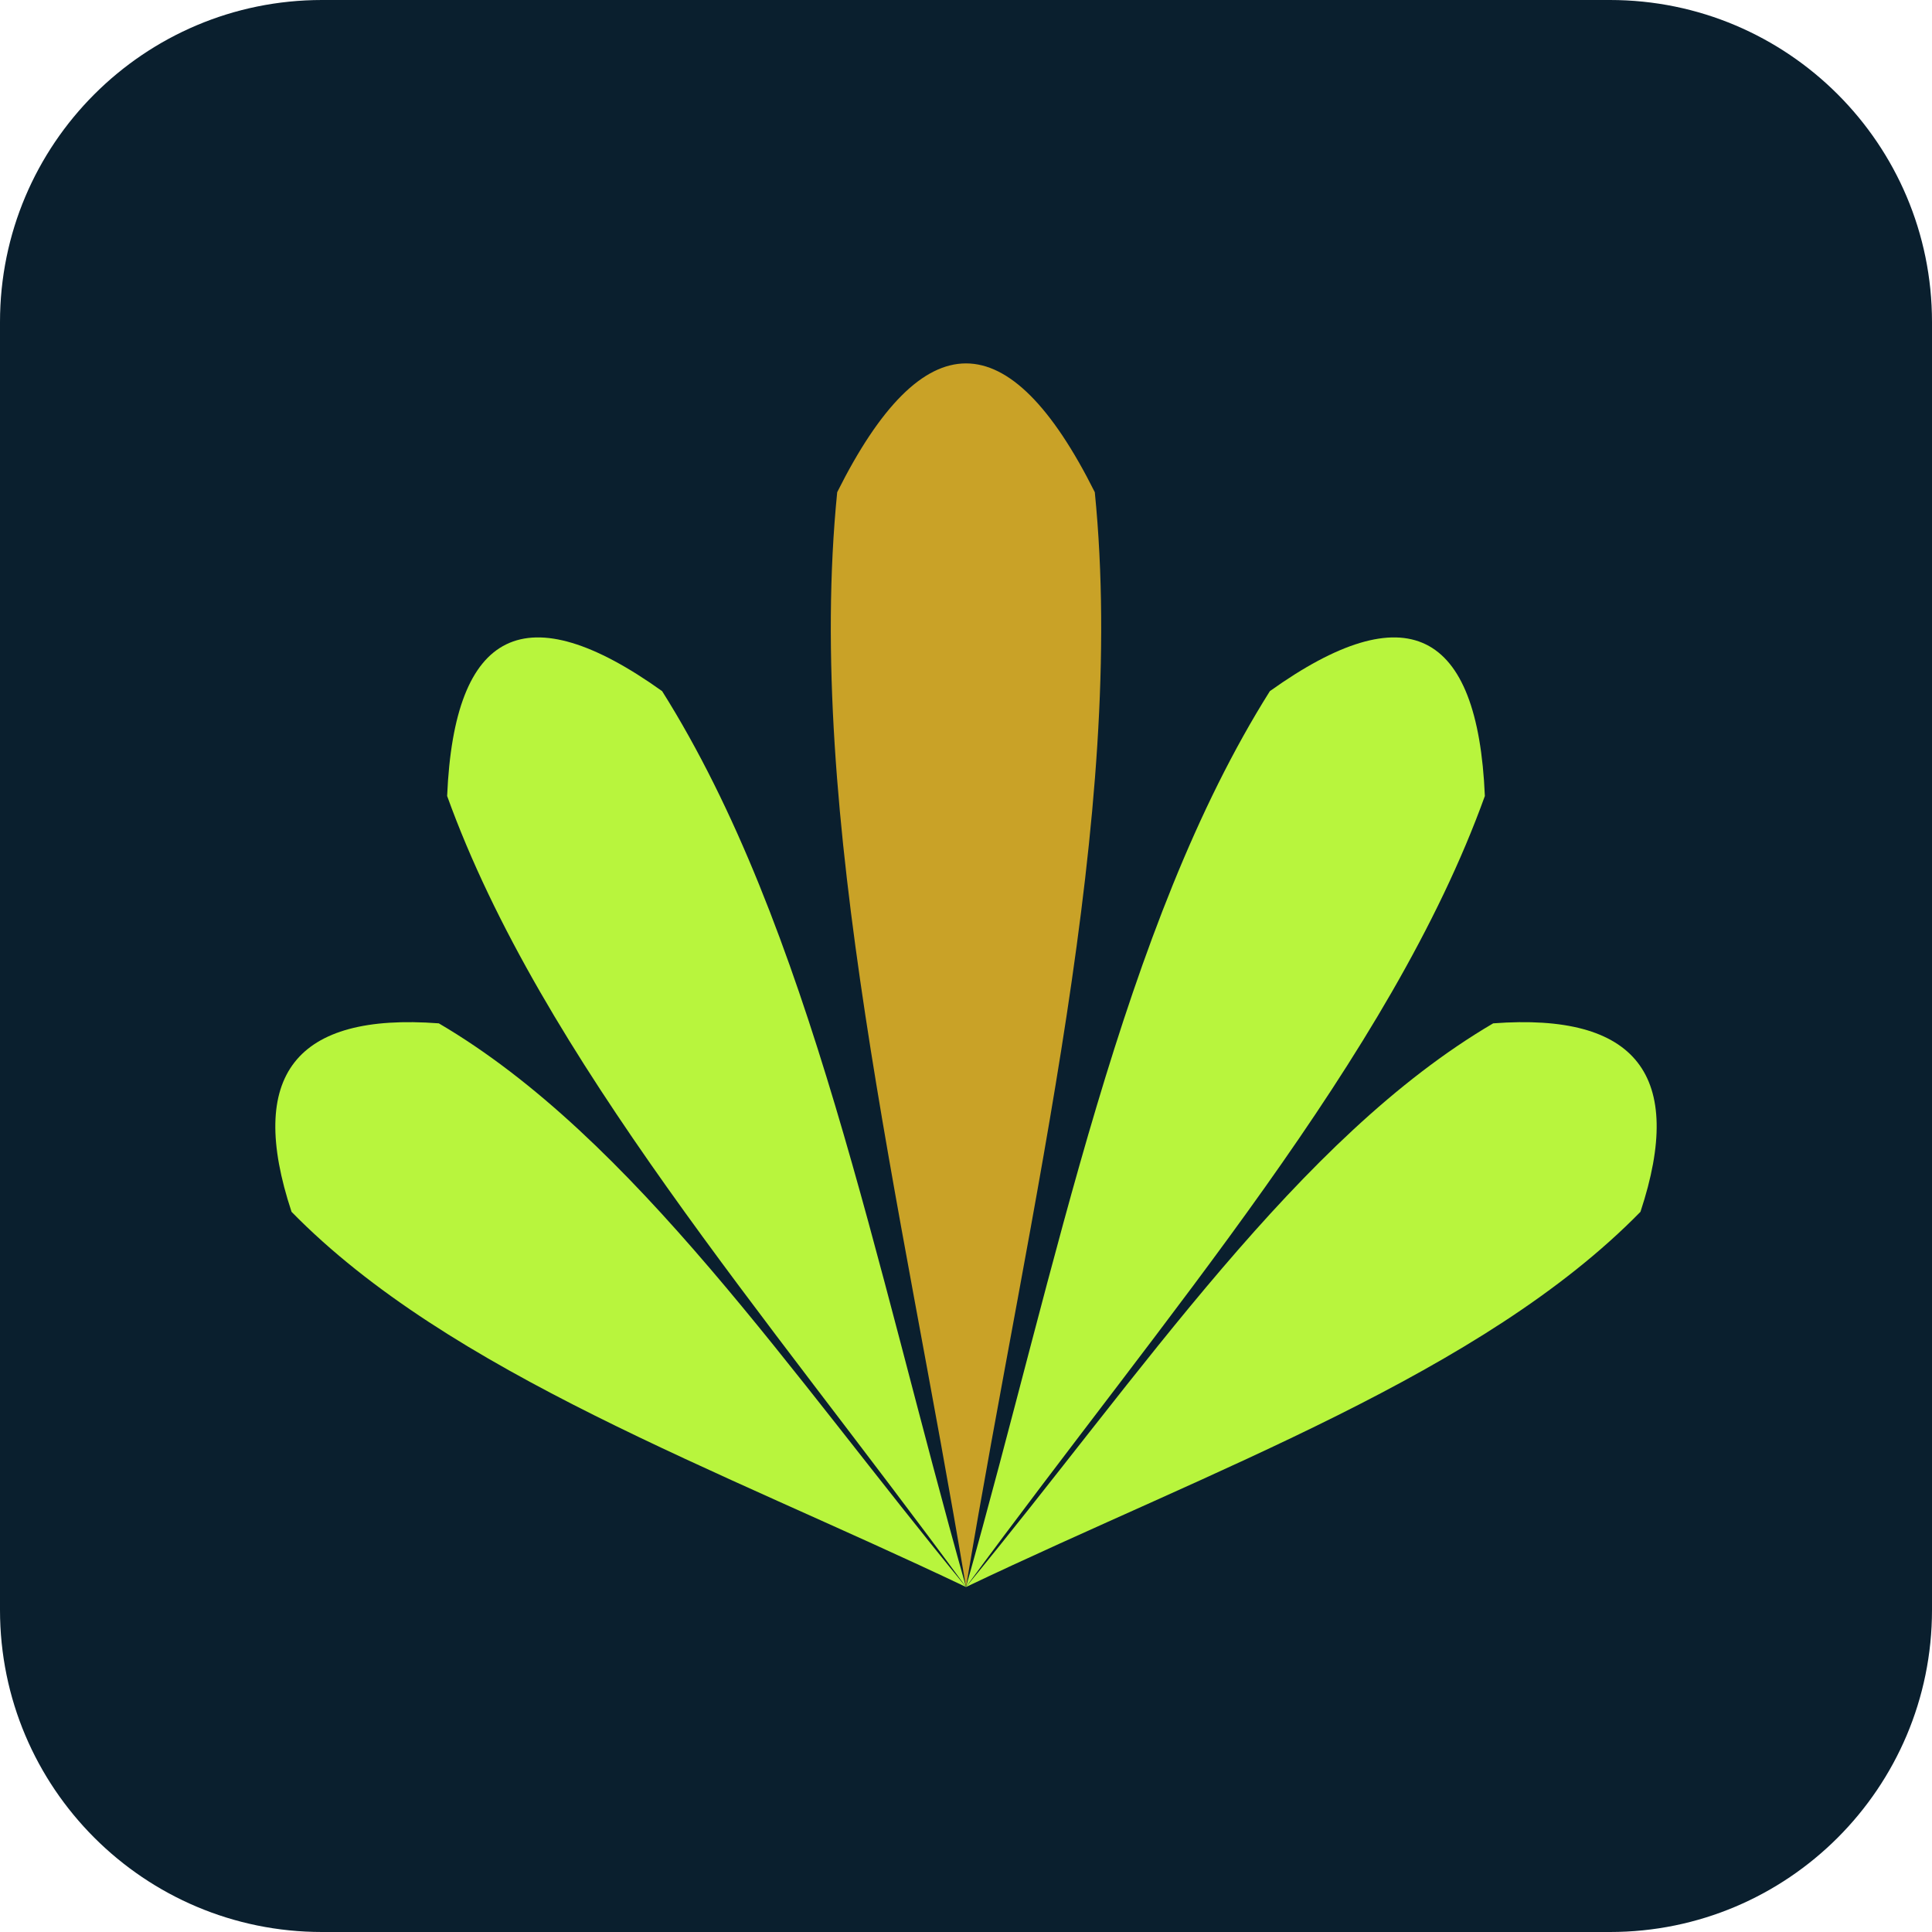
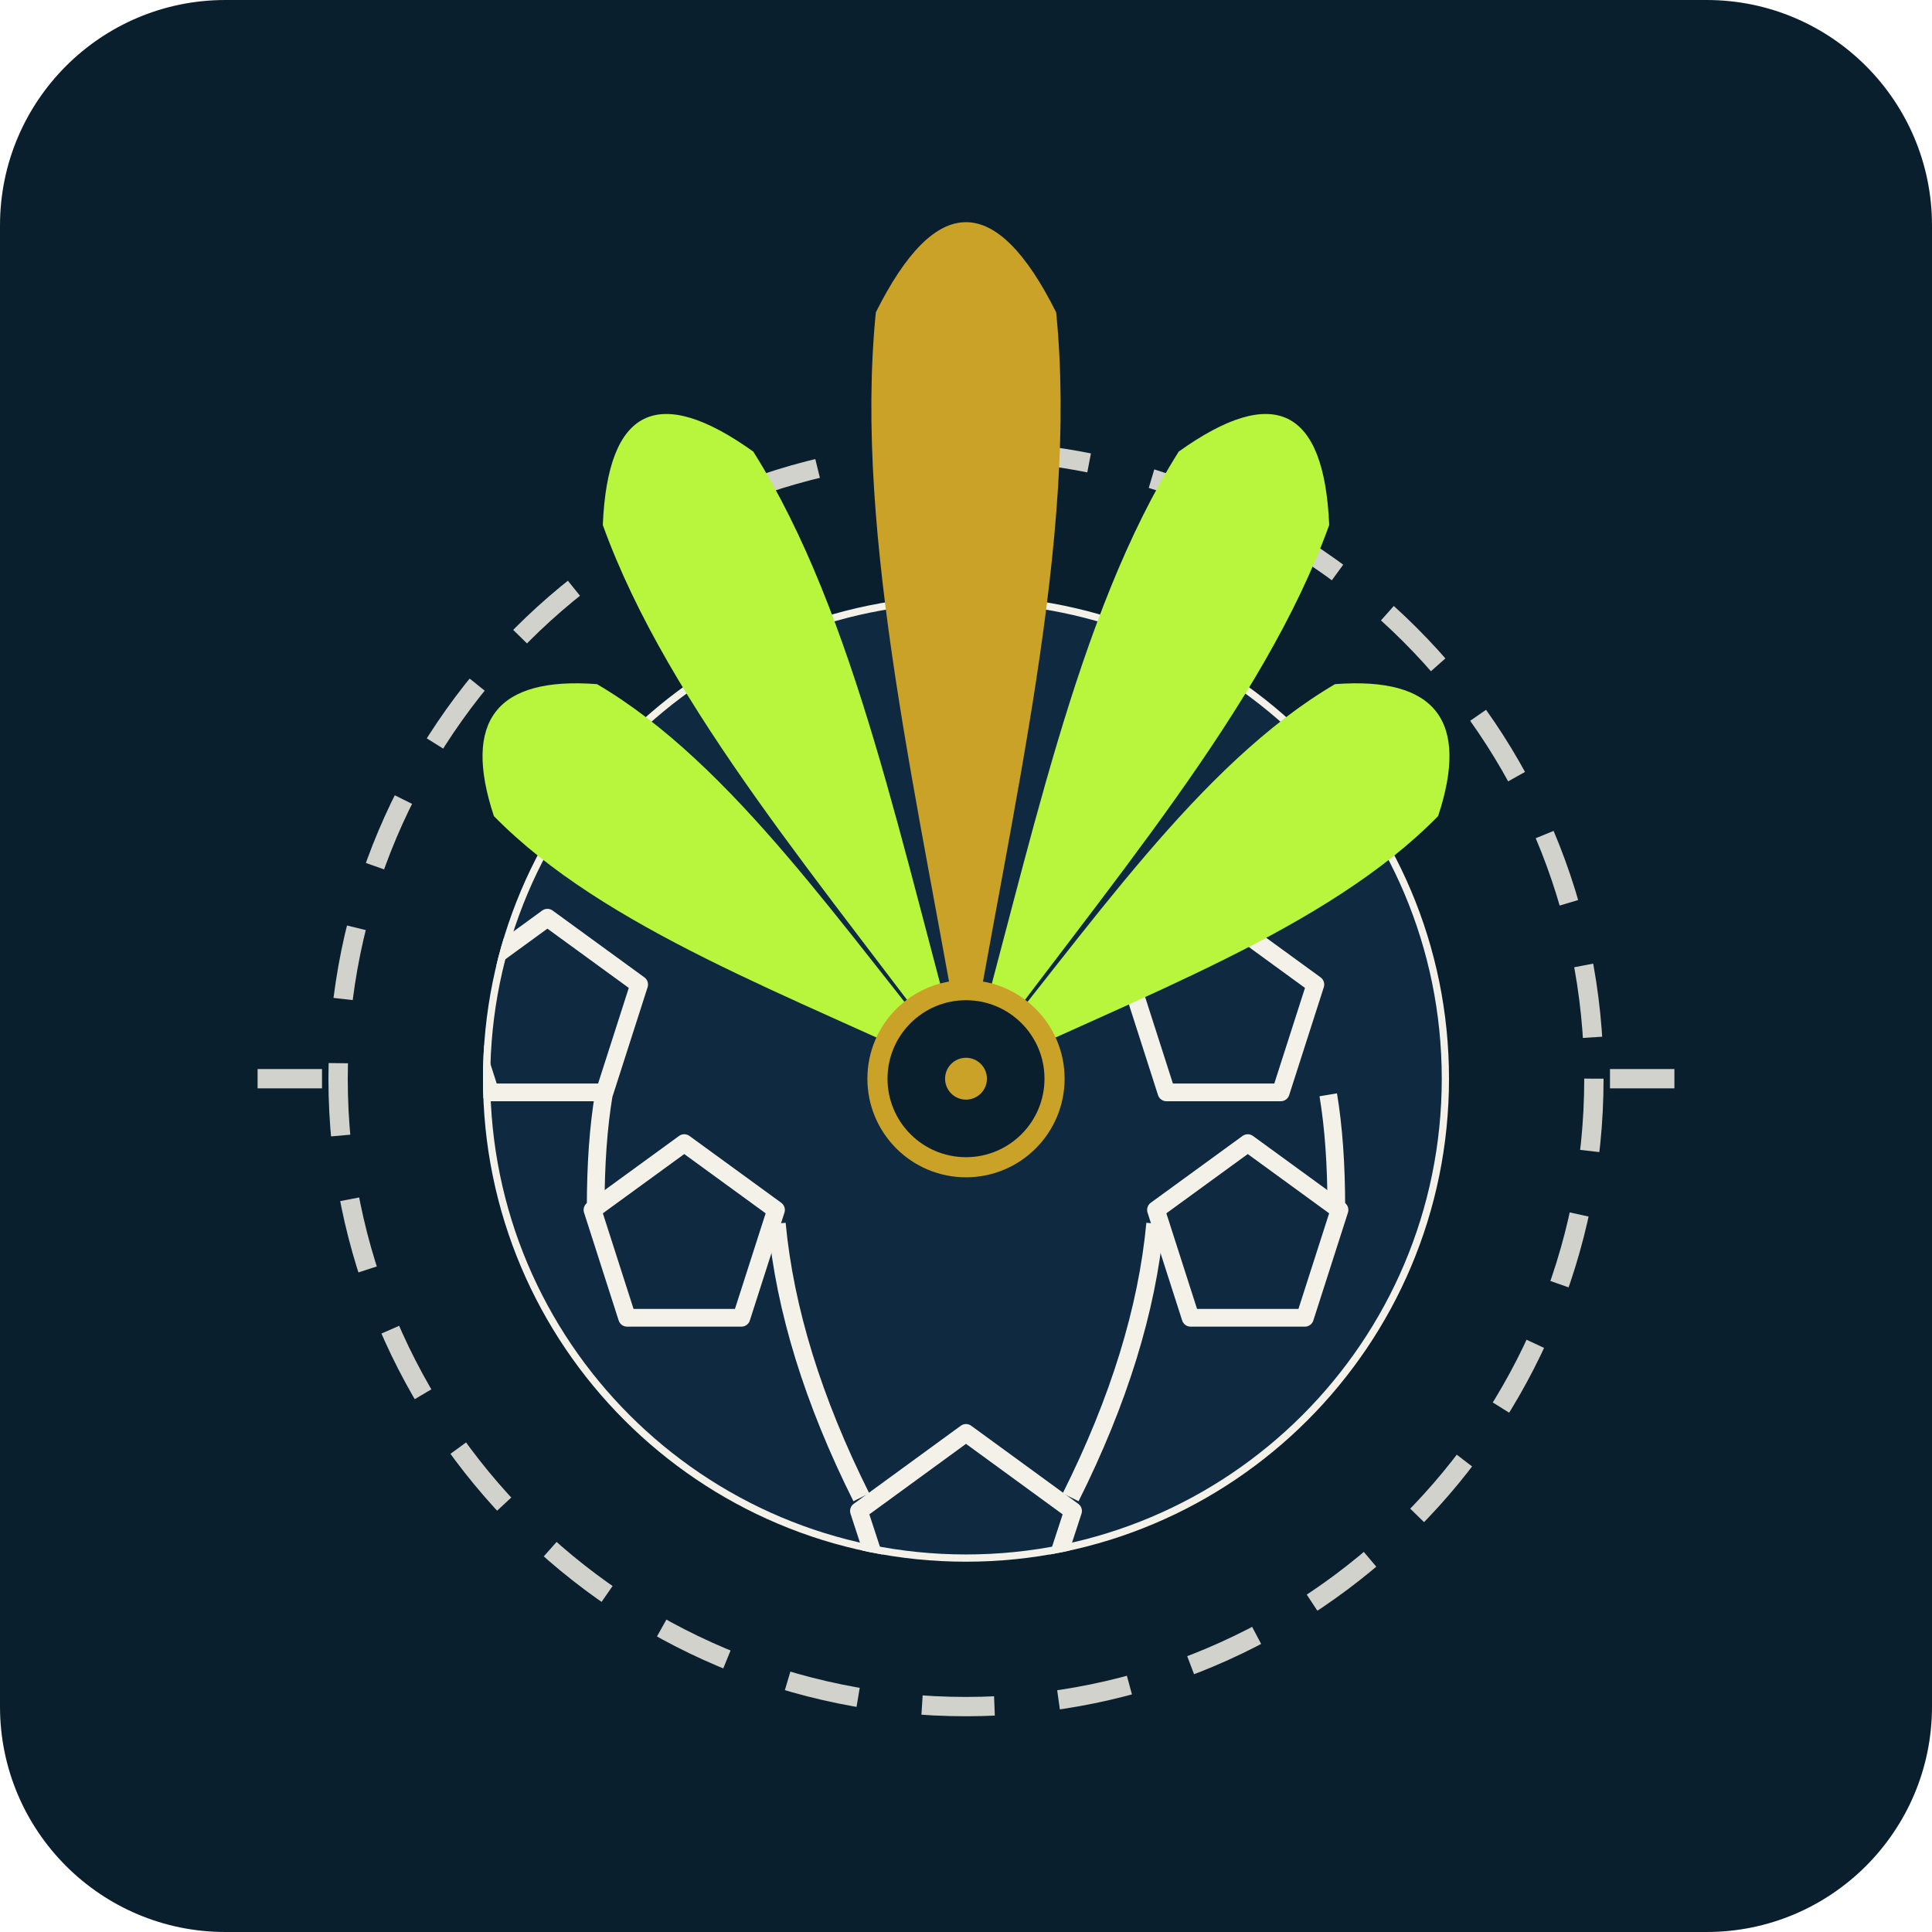
- <svg xmlns="http://www.w3.org/2000/svg" viewBox="36 12 168 168">
-   <rect x="36" y="12" width="168" height="168" rx="28" fill="#0A1F2E" />
+ <svg xmlns="http://www.w3.org/2000/svg" viewBox="0 0 240 240">
+   <rect width="240" height="240" rx="28" fill="#0A1F2E" />
  <defs>
    <path id="f78" d="M0 0C5.2-23.4 13-46.8 10.4-66.3Q0-81.9-10.4-66.3C-13-46.8-5.2-23.4 0 0Z" />
    <path id="f96" d="M0 0C5.2-28.8 13-57.6 10.4-81.6Q0-100.8-10.4-81.6C-13-57.6-5.2-28.8 0 0Z" />
    <path id="f112" d="M0 0C5.6-33.6 14-67.2 11.2-95.2Q0-117.6-11.2-95.2C-14-67.2-5.6-33.6 0 0Z" />
+     <clipPath id="ballClip">
+       <circle cx="120" cy="134" r="60" />
+     </clipPath>
  </defs>
-   <g transform="translate(120 150)" fill="#B8F53D">
+   <g stroke="#F4F1E8" stroke-width="2.4" fill="none" opacity="0.85">
+     <circle cx="120" cy="134" r="78" stroke-dasharray="9 8" />
+     <line x1="32" y1="134" x2="40" y2="134" />
+     <line x1="200" y1="134" x2="208" y2="134" />
+   </g>
+   <g clip-path="url(#ballClip)">
+     <circle cx="120" cy="134" r="60" fill="#0E2940" stroke="#F4F1E8" stroke-width="1.8" />
+     <g fill="none" stroke="#F4F1E8" stroke-width="2.2" stroke-linejoin="round">
+       <path d="M120 178 L106.7 187.7 L111.8 203.3 L128.2 203.3 L133.3 187.7 Z" />
+       <path d="M85 142 L73.6 150.3 L77.9 163.7 L92.1 163.7 L96.4 150.3 Z" />
+       <path d="M155 142 L143.6 150.3 L147.9 163.7 L162.1 163.7 L166.4 150.3 Z" />
+       <path d="M68 114 L56.6 122.3 L60.9 135.7 L75.1 135.7 L79.4 122.3 Z" />
+       <path d="M152 114 L140.6 122.3 L144.9 135.7 L159.1 135.7 L163.4 122.3 Z" />
+       <path d="M107 186 Q98 168 96.5 152" />
+       <path d="M133 186 Q142 168 143.5 152" />
+       <path d="M74 150 Q74 142 75 136" />
+       <path d="M166 150 Q166 142 165 136" />
+       <path d="M112 203 Q116 208 120 208" />
+       <path d="M128 203 Q124 208 120 208" />
+       <path d="M57 124 Q52 128 49 133" />
+       <path d="M183 124 Q188 128 191 133" />
+     </g>
+   </g>
+   <g transform="translate(120 134)" fill="#B8F53D">
    <use href="#f78" transform="rotate(-52)" />
    <use href="#f96" transform="rotate(-26)" />
    <use href="#f112" fill="#C9A227" />
    <use href="#f96" transform="rotate(26)" />
    <use href="#f78" transform="rotate(52)" />
  </g>
+   <circle cx="120" cy="134" r="11" fill="#0A1F2E" stroke="#C9A227" stroke-width="2.5" />
+   <circle cx="120" cy="134" r="2.6" fill="#C9A227" />
</svg>
